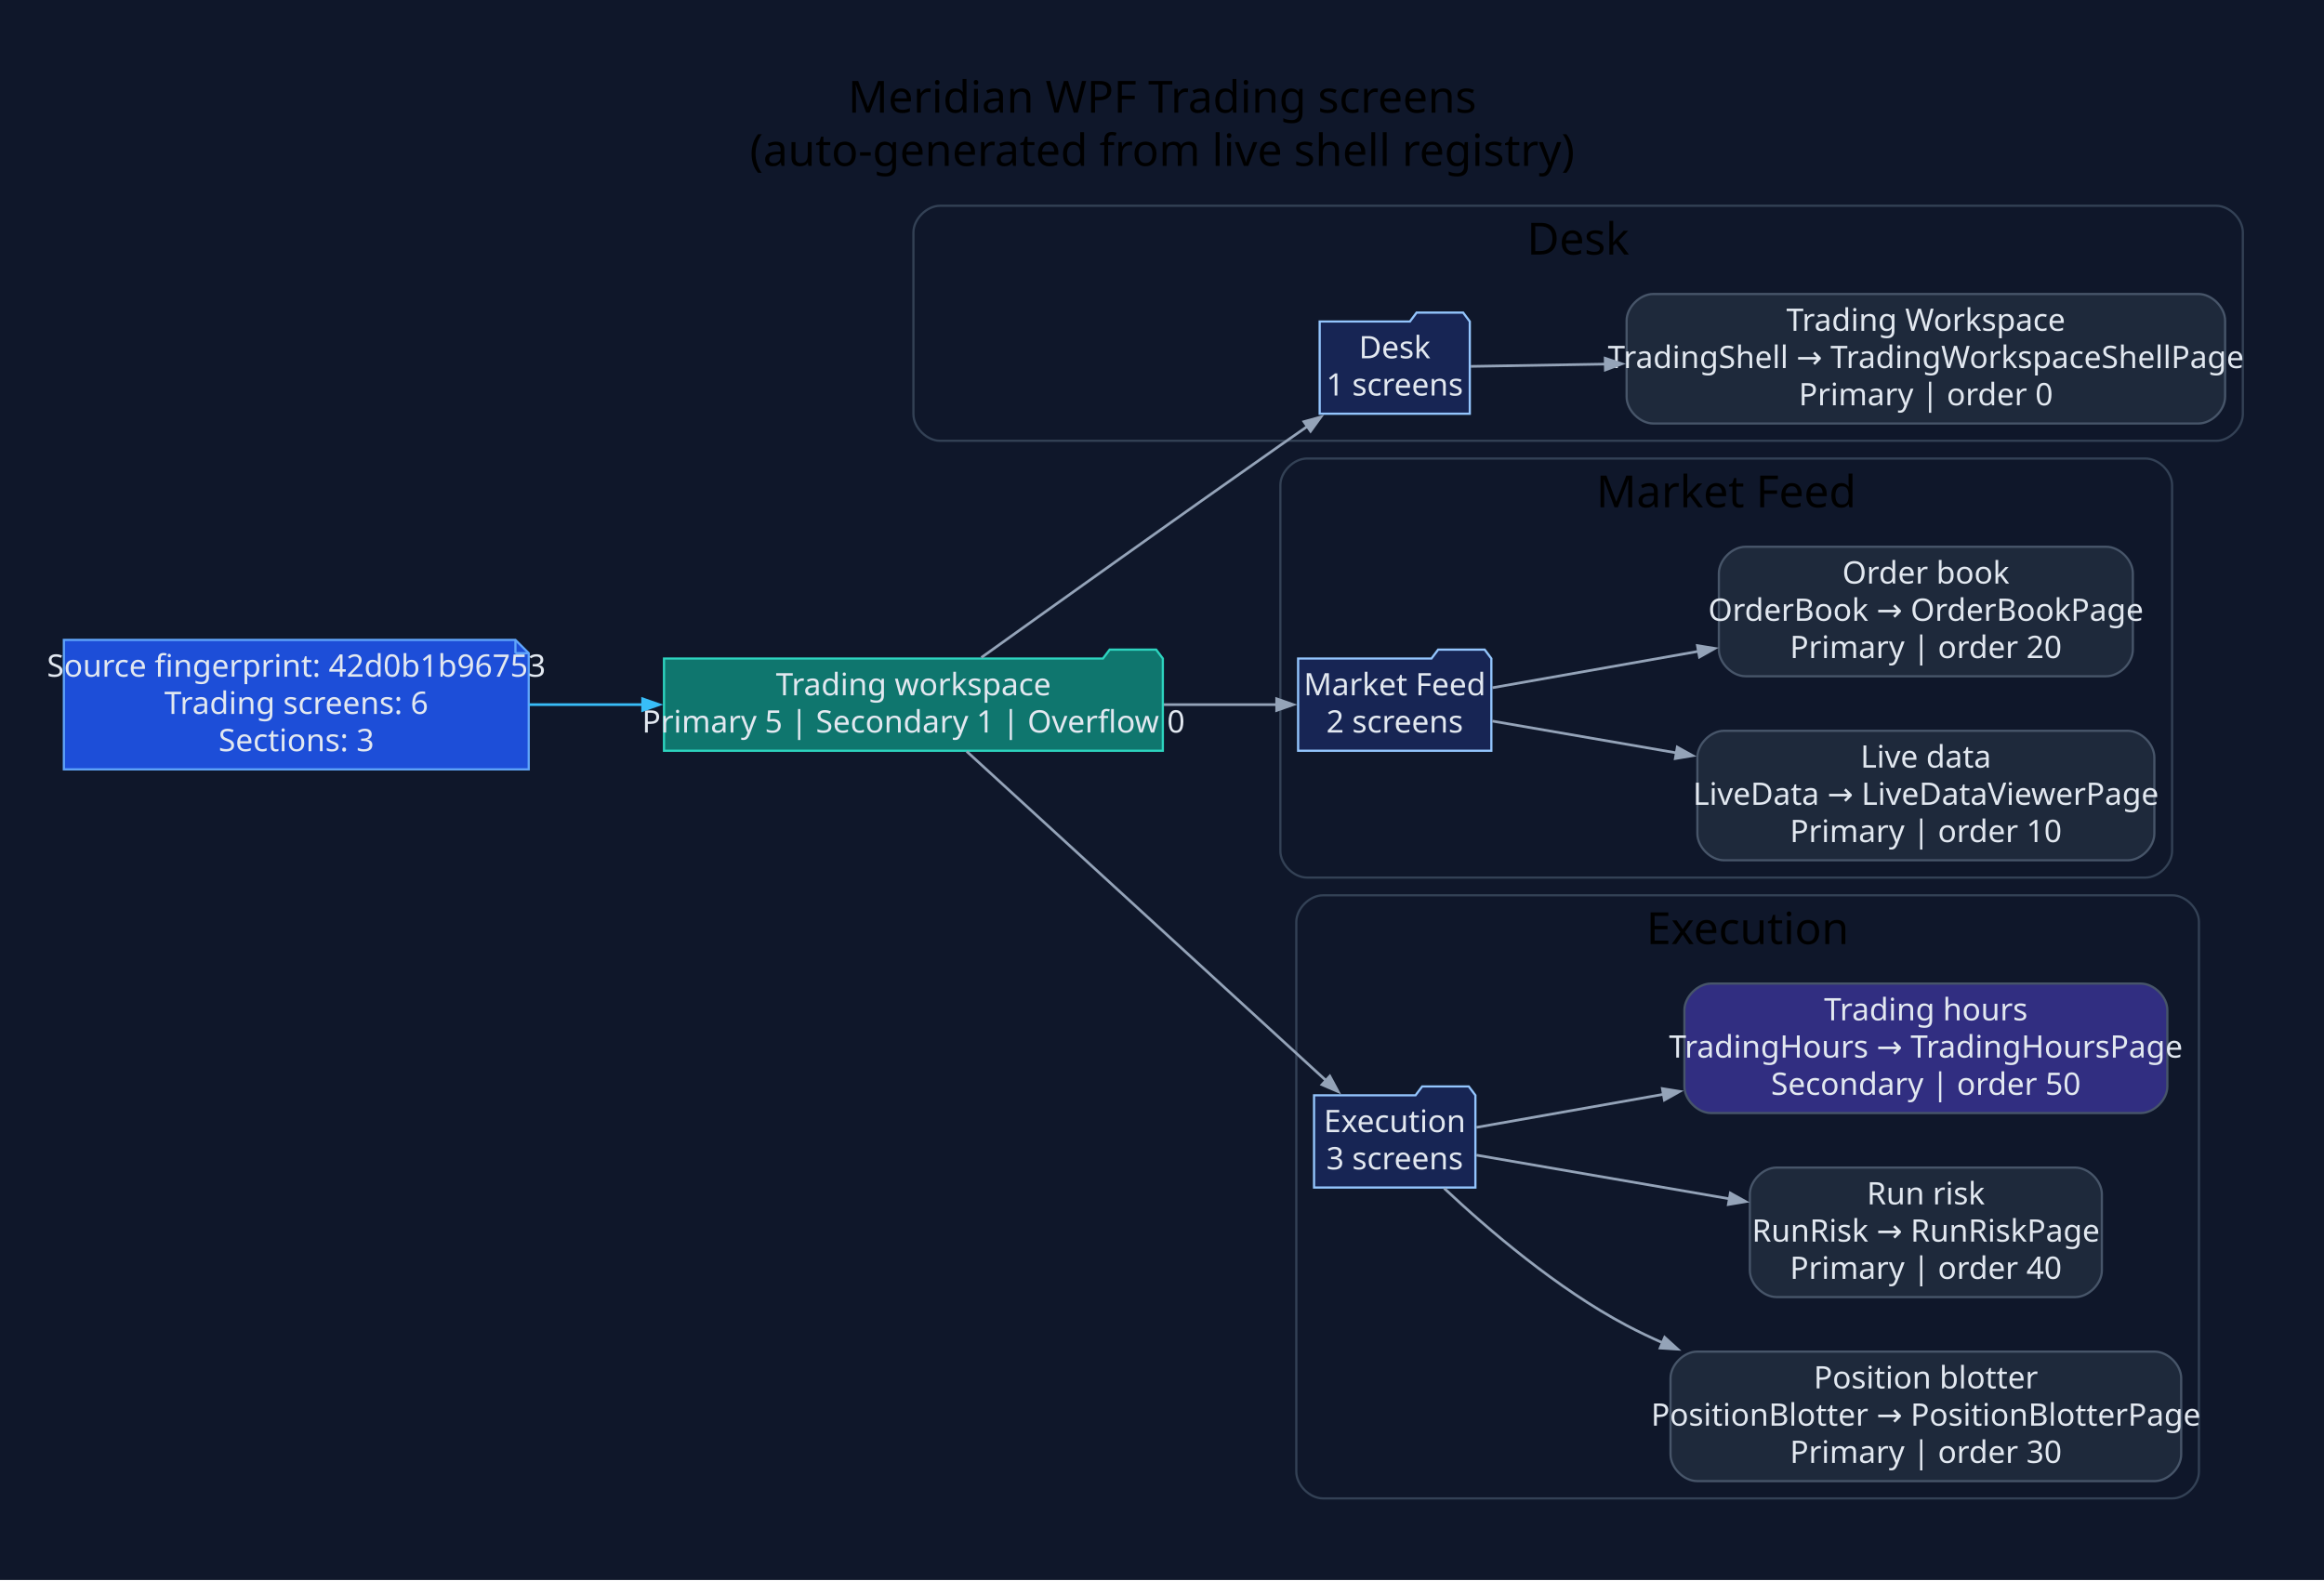
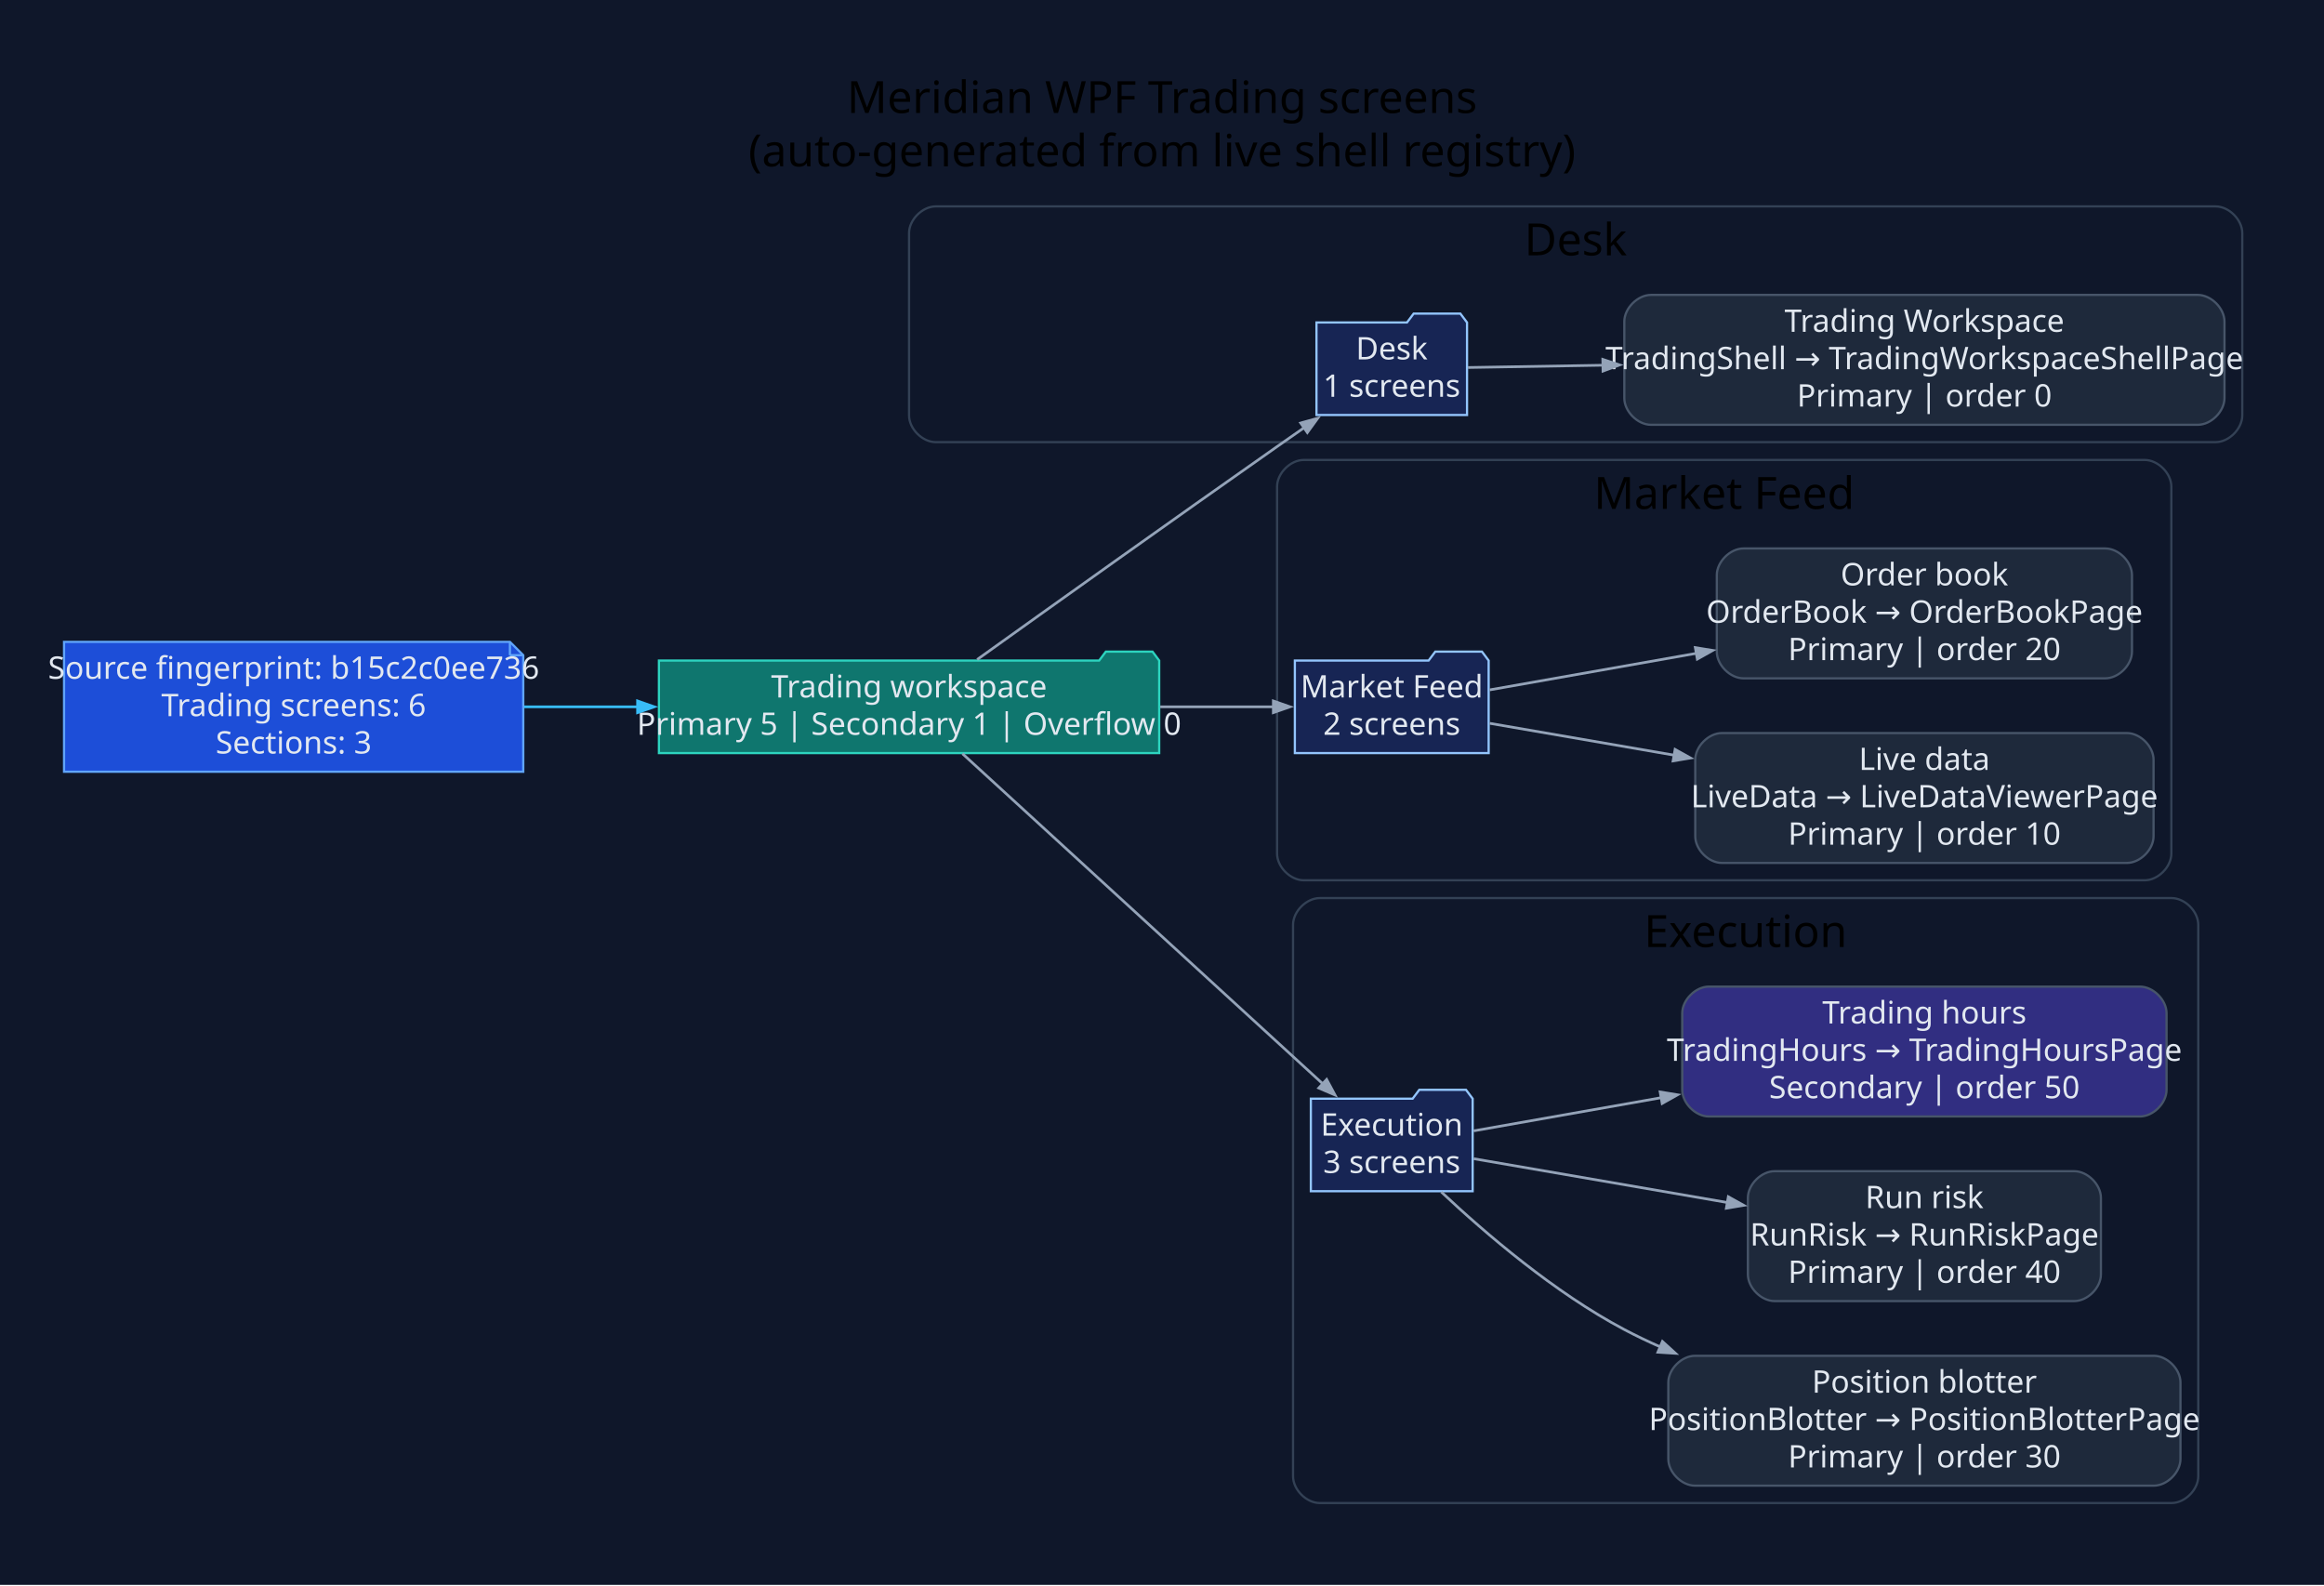
- <svg xmlns="http://www.w3.org/2000/svg" width="1048pt" height="713pt" viewBox="0.00 0.00 1048.00 713.00">
+ <svg xmlns="http://www.w3.org/2000/svg" width="1045pt" height="713pt" viewBox="0.00 0.00 1045.00 713.00">
  <g id="graph0" class="graph" transform="scale(1 1) rotate(0) translate(28.8 683.8)">
-     <polygon fill="#0f172a" stroke="none" points="-28.8,28.8 -28.8,-683.8 1019.4,-683.8 1019.4,28.8 -28.8,28.8" />
-     <text xml:space="preserve" text-anchor="middle" x="495.3" y="-633" font-family="Segoe UI" font-size="20.00">Meridian WPF Trading screens</text>
-     <text xml:space="preserve" text-anchor="middle" x="495.3" y="-609" font-family="Segoe UI" font-size="20.00">(auto-generated from live shell registry)</text>
+     <polygon fill="#0f172a" stroke="none" points="-28.8,28.8 -28.8,-683.8 1016.25,-683.8 1016.25,28.8 -28.8,28.8" />
+     <text xml:space="preserve" text-anchor="middle" x="493.73" y="-633" font-family="Segoe UI" font-size="20.00">Meridian WPF Trading screens</text>
+     <text xml:space="preserve" text-anchor="middle" x="493.73" y="-609" font-family="Segoe UI" font-size="20.00">(auto-generated from live shell registry)</text>
    <g id="clust1" class="cluster">
-       <path fill="#0f172a" stroke="#334155" d="M395.11,-485C395.11,-485 970.6,-485 970.6,-485 976.6,-485 982.6,-491 982.6,-497 982.6,-497 982.6,-579 982.6,-579 982.6,-585 976.6,-591 970.6,-591 970.6,-591 395.11,-591 395.11,-591 389.11,-591 383.11,-585 383.11,-579 383.11,-579 383.11,-497 383.11,-497 383.11,-491 389.11,-485 395.11,-485" />
-       <text xml:space="preserve" text-anchor="middle" x="682.85" y="-569" font-family="Segoe UI" font-size="20.00">Desk</text>
+       <path fill="#0f172a" stroke="#334155" d="M391.96,-485C391.96,-485 967.45,-485 967.45,-485 973.45,-485 979.45,-491 979.45,-497 979.45,-497 979.45,-579 979.45,-579 979.45,-585 973.45,-591 967.45,-591 967.45,-591 391.96,-591 391.96,-591 385.96,-591 379.96,-585 379.96,-579 379.96,-579 379.96,-497 379.96,-497 379.96,-491 385.96,-485 391.96,-485" />
+       <text xml:space="preserve" text-anchor="middle" x="679.71" y="-569" font-family="Segoe UI" font-size="20.00">Desk</text>
    </g>
    <g id="clust2" class="cluster">
-       <path fill="#0f172a" stroke="#334155" d="M560.58,-288C560.58,-288 938.7,-288 938.7,-288 944.7,-288 950.7,-294 950.7,-300 950.7,-300 950.7,-465 950.7,-465 950.7,-471 944.7,-477 938.7,-477 938.7,-477 560.58,-477 560.58,-477 554.58,-477 548.58,-471 548.58,-465 548.58,-465 548.58,-300 548.58,-300 548.58,-294 554.58,-288 560.58,-288" />
-       <text xml:space="preserve" text-anchor="middle" x="749.64" y="-455" font-family="Segoe UI" font-size="20.00">Market Feed</text>
+       <path fill="#0f172a" stroke="#334155" d="M557.44,-288C557.44,-288 935.56,-288 935.56,-288 941.56,-288 947.56,-294 947.56,-300 947.56,-300 947.56,-465 947.56,-465 947.56,-471 941.56,-477 935.56,-477 935.56,-477 557.44,-477 557.44,-477 551.44,-477 545.44,-471 545.44,-465 545.44,-465 545.44,-300 545.44,-300 545.44,-294 551.44,-288 557.44,-288" />
+       <text xml:space="preserve" text-anchor="middle" x="746.5" y="-455" font-family="Segoe UI" font-size="20.00">Market Feed</text>
    </g>
    <g id="clust3" class="cluster">
-       <path fill="#0f172a" stroke="#334155" d="M567.77,-8C567.77,-8 950.8,-8 950.8,-8 956.8,-8 962.8,-14 962.8,-20 962.8,-20 962.8,-268 962.8,-268 962.8,-274 956.8,-280 950.8,-280 950.8,-280 567.77,-280 567.77,-280 561.77,-280 555.77,-274 555.77,-268 555.77,-268 555.77,-20 555.77,-20 555.77,-14 561.77,-8 567.77,-8" />
-       <text xml:space="preserve" text-anchor="middle" x="759.29" y="-258" font-family="Segoe UI" font-size="20.00">Execution</text>
+       <path fill="#0f172a" stroke="#334155" d="M564.63,-8C564.63,-8 947.66,-8 947.66,-8 953.66,-8 959.66,-14 959.66,-20 959.66,-20 959.66,-268 959.66,-268 959.66,-274 953.66,-280 947.66,-280 947.66,-280 564.63,-280 564.63,-280 558.63,-280 552.63,-274 552.63,-268 552.63,-268 552.63,-20 552.63,-20 552.63,-14 558.63,-8 564.63,-8" />
+       <text xml:space="preserve" text-anchor="middle" x="756.14" y="-258" font-family="Segoe UI" font-size="20.00">Execution</text>
    </g>
    <g id="node1" class="node">
-       <polygon fill="#1d4ed8" stroke="#60a5fa" points="203.63,-395.2 0,-395.2 0,-336.8 209.63,-336.8 209.63,-389.2 203.63,-395.2" />
-       <polyline fill="none" stroke="#60a5fa" points="203.63,-395.2 203.63,-389.2" />
-       <polyline fill="none" stroke="#60a5fa" points="209.63,-389.2 203.63,-389.2" />
-       <text xml:space="preserve" text-anchor="middle" x="104.82" y="-378.6" font-family="Segoe UI" font-size="14.00" fill="#e2e8f0">Source fingerprint: 42d0b1b96753</text>
-       <text xml:space="preserve" text-anchor="middle" x="104.82" y="-361.8" font-family="Segoe UI" font-size="14.00" fill="#e2e8f0">Trading screens: 6</text>
-       <text xml:space="preserve" text-anchor="middle" x="104.82" y="-345" font-family="Segoe UI" font-size="14.00" fill="#e2e8f0">Sections: 3</text>
+       <polygon fill="#1d4ed8" stroke="#60a5fa" points="200.49,-395.2 0,-395.2 0,-336.8 206.49,-336.8 206.49,-389.2 200.49,-395.2" />
+       <polyline fill="none" stroke="#60a5fa" points="200.49,-395.2 200.49,-389.2" />
+       <polyline fill="none" stroke="#60a5fa" points="206.49,-389.2 200.49,-389.2" />
+       <text xml:space="preserve" text-anchor="middle" x="103.25" y="-378.6" font-family="Segoe UI" font-size="14.00" fill="#e2e8f0">Source fingerprint: b15c2c0ee736</text>
+       <text xml:space="preserve" text-anchor="middle" x="103.25" y="-361.8" font-family="Segoe UI" font-size="14.00" fill="#e2e8f0">Trading screens: 6</text>
+       <text xml:space="preserve" text-anchor="middle" x="103.25" y="-345" font-family="Segoe UI" font-size="14.00" fill="#e2e8f0">Sections: 3</text>
    </g>
    <g id="node2" class="node">
-       <polygon fill="#0f766e" stroke="#2dd4bf" points="495.58,-386.8 492.58,-390.8 471.58,-390.8 468.58,-386.8 270.63,-386.8 270.63,-345.2 495.58,-345.2 495.58,-386.8" />
-       <text xml:space="preserve" text-anchor="middle" x="383.11" y="-370.2" font-family="Segoe UI" font-size="14.00" fill="#e2e8f0">Trading workspace</text>
-       <text xml:space="preserve" text-anchor="middle" x="383.11" y="-353.4" font-family="Segoe UI" font-size="14.00" fill="#e2e8f0">Primary 5 | Secondary 1 | Overflow 0</text>
+       <polygon fill="#0f766e" stroke="#2dd4bf" points="492.44,-386.8 489.44,-390.8 468.44,-390.8 465.44,-386.8 267.49,-386.8 267.49,-345.2 492.44,-345.2 492.44,-386.8" />
+       <text xml:space="preserve" text-anchor="middle" x="379.96" y="-370.2" font-family="Segoe UI" font-size="14.00" fill="#e2e8f0">Trading workspace</text>
+       <text xml:space="preserve" text-anchor="middle" x="379.96" y="-353.4" font-family="Segoe UI" font-size="14.00" fill="#e2e8f0">Primary 5 | Secondary 1 | Overflow 0</text>
    </g>
    <g id="edge1" class="edge">
-       <path fill="none" stroke="#38bdf8" stroke-width="1.2" d="M209.88,-366C226.68,-366 244.2,-366 261.36,-366" />
-       <polygon fill="#38bdf8" stroke="#38bdf8" stroke-width="1.2" points="260.98,-368.63 268.48,-366 260.98,-363.38 260.98,-368.63" />
+       <path fill="none" stroke="#38bdf8" stroke-width="1.2" d="M206.93,-366C223.67,-366 241.15,-366 258.28,-366" />
+       <polygon fill="#38bdf8" stroke="#38bdf8" stroke-width="1.2" points="257.88,-368.63 265.38,-366 257.88,-363.38 257.88,-368.63" />
    </g>
    <g id="node3" class="node">
-       <polygon fill="#172554" stroke="#93c5fd" points="634,-538.8 631,-542.8 610,-542.8 607,-538.8 566.3,-538.8 566.3,-497.2 634,-497.2 634,-538.8" />
-       <text xml:space="preserve" text-anchor="middle" x="600.15" y="-522.2" font-family="Segoe UI" font-size="14.00" fill="#e2e8f0">Desk</text>
-       <text xml:space="preserve" text-anchor="middle" x="600.15" y="-505.4" font-family="Segoe UI" font-size="14.00" fill="#e2e8f0">1 screens</text>
+       <polygon fill="#172554" stroke="#93c5fd" points="630.86,-538.8 627.86,-542.8 606.86,-542.8 603.86,-538.8 563.16,-538.8 563.16,-497.2 630.86,-497.2 630.86,-538.8" />
+       <text xml:space="preserve" text-anchor="middle" x="597.01" y="-522.2" font-family="Segoe UI" font-size="14.00" fill="#e2e8f0">Desk</text>
+       <text xml:space="preserve" text-anchor="middle" x="597.01" y="-505.4" font-family="Segoe UI" font-size="14.00" fill="#e2e8f0">1 screens</text>
    </g>
    <g id="edge2" class="edge">
-       <path fill="none" stroke="#94a3b8" stroke-width="1.2" d="M413.74,-387.25C446.61,-410.78 501.25,-449.79 548.58,-483 552.57,-485.8 556.74,-488.71 560.91,-491.61" />
-       <polygon fill="#94a3b8" stroke="#94a3b8" stroke-width="1.2" points="559.2,-493.62 566.86,-495.74 562.2,-489.31 559.2,-493.62" />
+       <path fill="none" stroke="#94a3b8" stroke-width="1.2" d="M410.59,-387.25C443.46,-410.78 498.11,-449.79 545.44,-483 549.43,-485.8 553.6,-488.71 557.76,-491.61" />
+       <polygon fill="#94a3b8" stroke="#94a3b8" stroke-width="1.2" points="556.06,-493.62 563.72,-495.74 559.05,-489.31 556.06,-493.62" />
    </g>
    <g id="node5" class="node">
-       <polygon fill="#172554" stroke="#93c5fd" points="643.72,-386.8 640.72,-390.8 619.72,-390.8 616.72,-386.8 556.58,-386.8 556.58,-345.2 643.72,-345.2 643.72,-386.8" />
-       <text xml:space="preserve" text-anchor="middle" x="600.15" y="-370.2" font-family="Segoe UI" font-size="14.00" fill="#e2e8f0">Market Feed</text>
-       <text xml:space="preserve" text-anchor="middle" x="600.15" y="-353.4" font-family="Segoe UI" font-size="14.00" fill="#e2e8f0">2 screens</text>
+       <polygon fill="#172554" stroke="#93c5fd" points="640.58,-386.8 637.58,-390.8 616.58,-390.8 613.58,-386.8 553.44,-386.8 553.44,-345.2 640.58,-345.2 640.58,-386.8" />
+       <text xml:space="preserve" text-anchor="middle" x="597.01" y="-370.2" font-family="Segoe UI" font-size="14.00" fill="#e2e8f0">Market Feed</text>
+       <text xml:space="preserve" text-anchor="middle" x="597.01" y="-353.4" font-family="Segoe UI" font-size="14.00" fill="#e2e8f0">2 screens</text>
    </g>
    <g id="edge4" class="edge">
-       <path fill="none" stroke="#94a3b8" stroke-width="1.2" d="M496.04,-366C513.95,-366 531.71,-366 547.3,-366" />
-       <polygon fill="#94a3b8" stroke="#94a3b8" stroke-width="1.2" points="546.9,-368.63 554.4,-366 546.9,-363.38 546.9,-368.63" />
+       <path fill="none" stroke="#94a3b8" stroke-width="1.2" d="M492.9,-366C510.81,-366 528.56,-366 544.16,-366" />
+       <polygon fill="#94a3b8" stroke="#94a3b8" stroke-width="1.2" points="543.76,-368.63 551.26,-366 543.76,-363.38 543.76,-368.63" />
    </g>
    <g id="node8" class="node">
-       <polygon fill="#172554" stroke="#93c5fd" points="636.53,-189.8 633.53,-193.8 612.53,-193.8 609.53,-189.8 563.77,-189.8 563.77,-148.2 636.53,-148.2 636.53,-189.8" />
-       <text xml:space="preserve" text-anchor="middle" x="600.15" y="-173.2" font-family="Segoe UI" font-size="14.00" fill="#e2e8f0">Execution</text>
-       <text xml:space="preserve" text-anchor="middle" x="600.15" y="-156.4" font-family="Segoe UI" font-size="14.00" fill="#e2e8f0">3 screens</text>
+       <polygon fill="#172554" stroke="#93c5fd" points="633.39,-189.8 630.39,-193.8 609.39,-193.8 606.39,-189.8 560.63,-189.8 560.63,-148.2 633.39,-148.2 633.39,-189.8" />
+       <text xml:space="preserve" text-anchor="middle" x="597.01" y="-173.2" font-family="Segoe UI" font-size="14.00" fill="#e2e8f0">Execution</text>
+       <text xml:space="preserve" text-anchor="middle" x="597.01" y="-156.4" font-family="Segoe UI" font-size="14.00" fill="#e2e8f0">3 screens</text>
    </g>
    <g id="edge7" class="edge">
-       <path fill="none" stroke="#94a3b8" stroke-width="1.2" d="M407.12,-344.92C446.31,-309.02 525.95,-236.06 569.34,-196.31" />
-       <polygon fill="#94a3b8" stroke="#94a3b8" stroke-width="1.2" points="570.88,-198.46 574.64,-191.46 567.34,-194.59 570.88,-198.46" />
+       <path fill="none" stroke="#94a3b8" stroke-width="1.2" d="M403.98,-344.92C443.16,-309.02 522.8,-236.06 566.19,-196.31" />
+       <polygon fill="#94a3b8" stroke="#94a3b8" stroke-width="1.2" points="567.74,-198.46 571.5,-191.46 564.19,-194.59 567.74,-198.46" />
    </g>
    <g id="node4" class="node">
-       <path fill="#1e293b" stroke="#475569" d="M962.6,-551.2C962.6,-551.2 716.72,-551.2 716.72,-551.2 710.72,-551.2 704.72,-545.2 704.72,-539.2 704.72,-539.2 704.72,-504.8 704.72,-504.8 704.72,-498.8 710.72,-492.8 716.72,-492.8 716.72,-492.8 962.6,-492.8 962.6,-492.8 968.6,-492.8 974.6,-498.8 974.6,-504.8 974.6,-504.8 974.6,-539.2 974.6,-539.2 974.6,-545.2 968.6,-551.2 962.6,-551.2" />
-       <text xml:space="preserve" text-anchor="middle" x="839.66" y="-534.6" font-family="Segoe UI" font-size="14.00" fill="#e2e8f0">Trading Workspace</text>
-       <text xml:space="preserve" text-anchor="middle" x="839.66" y="-517.8" font-family="Segoe UI" font-size="14.00" fill="#e2e8f0">TradingShell → TradingWorkspaceShellPage</text>
-       <text xml:space="preserve" text-anchor="middle" x="839.66" y="-501" font-family="Segoe UI" font-size="14.00" fill="#e2e8f0">Primary | order 0</text>
+       <path fill="#1e293b" stroke="#475569" d="M959.45,-551.2C959.45,-551.2 713.58,-551.2 713.58,-551.2 707.58,-551.2 701.58,-545.2 701.58,-539.2 701.58,-539.2 701.58,-504.8 701.58,-504.8 701.58,-498.8 707.58,-492.8 713.58,-492.8 713.58,-492.8 959.45,-492.8 959.45,-492.8 965.45,-492.8 971.45,-498.8 971.45,-504.8 971.45,-504.8 971.45,-539.2 971.45,-539.2 971.45,-545.2 965.45,-551.2 959.45,-551.2" />
+       <text xml:space="preserve" text-anchor="middle" x="836.52" y="-534.6" font-family="Segoe UI" font-size="14.00" fill="#e2e8f0">Trading Workspace</text>
+       <text xml:space="preserve" text-anchor="middle" x="836.52" y="-517.8" font-family="Segoe UI" font-size="14.00" fill="#e2e8f0">TradingShell → TradingWorkspaceShellPage</text>
+       <text xml:space="preserve" text-anchor="middle" x="836.52" y="-501" font-family="Segoe UI" font-size="14.00" fill="#e2e8f0">Primary | order 0</text>
    </g>
    <g id="edge3" class="edge">
-       <path fill="none" stroke="#94a3b8" stroke-width="1.2" d="M634.43,-518.56C651.11,-518.84 672.57,-519.2 695.3,-519.59" />
-       <polygon fill="#94a3b8" stroke="#94a3b8" stroke-width="1.2" points="695.05,-522.21 702.59,-519.71 695.14,-516.96 695.05,-522.21" />
+       <path fill="none" stroke="#94a3b8" stroke-width="1.2" d="M631.28,-518.56C647.96,-518.84 669.43,-519.2 692.15,-519.59" />
+       <polygon fill="#94a3b8" stroke="#94a3b8" stroke-width="1.2" points="691.9,-522.21 699.45,-519.71 691.99,-516.96 691.9,-522.21" />
    </g>
    <g id="node6" class="node">
-       <path fill="#1e293b" stroke="#475569" d="M930.7,-354.2C930.7,-354.2 748.62,-354.2 748.62,-354.2 742.62,-354.2 736.62,-348.2 736.62,-342.2 736.62,-342.2 736.62,-307.8 736.62,-307.8 736.62,-301.8 742.62,-295.8 748.62,-295.8 748.62,-295.8 930.7,-295.8 930.7,-295.8 936.7,-295.8 942.7,-301.8 942.7,-307.8 942.7,-307.8 942.7,-342.2 942.7,-342.2 942.7,-348.2 936.7,-354.2 930.7,-354.2" />
-       <text xml:space="preserve" text-anchor="middle" x="839.66" y="-337.6" font-family="Segoe UI" font-size="14.00" fill="#e2e8f0">Live data</text>
-       <text xml:space="preserve" text-anchor="middle" x="839.66" y="-320.8" font-family="Segoe UI" font-size="14.00" fill="#e2e8f0">LiveData → LiveDataViewerPage</text>
-       <text xml:space="preserve" text-anchor="middle" x="839.66" y="-304" font-family="Segoe UI" font-size="14.00" fill="#e2e8f0">Primary | order 10</text>
+       <path fill="#1e293b" stroke="#475569" d="M927.56,-354.2C927.56,-354.2 745.48,-354.2 745.48,-354.2 739.48,-354.2 733.48,-348.2 733.48,-342.2 733.48,-342.2 733.48,-307.8 733.48,-307.8 733.48,-301.8 739.48,-295.8 745.48,-295.8 745.48,-295.8 927.56,-295.8 927.56,-295.8 933.56,-295.8 939.56,-301.8 939.56,-307.8 939.56,-307.8 939.56,-342.2 939.56,-342.2 939.56,-348.2 933.56,-354.2 927.56,-354.2" />
+       <text xml:space="preserve" text-anchor="middle" x="836.52" y="-337.6" font-family="Segoe UI" font-size="14.00" fill="#e2e8f0">Live data</text>
+       <text xml:space="preserve" text-anchor="middle" x="836.52" y="-320.8" font-family="Segoe UI" font-size="14.00" fill="#e2e8f0">LiveData → LiveDataViewerPage</text>
+       <text xml:space="preserve" text-anchor="middle" x="836.52" y="-304" font-family="Segoe UI" font-size="14.00" fill="#e2e8f0">Primary | order 10</text>
    </g>
    <g id="edge5" class="edge">
-       <path fill="none" stroke="#94a3b8" stroke-width="1.2" d="M644.16,-358.58C667.54,-354.54 697.65,-349.34 727.15,-344.25" />
-       <polygon fill="#94a3b8" stroke="#94a3b8" stroke-width="1.2" points="727.55,-346.84 734.49,-342.98 726.66,-341.67 727.55,-346.84" />
+       <path fill="none" stroke="#94a3b8" stroke-width="1.2" d="M641.02,-358.58C664.4,-354.54 694.5,-349.34 724.01,-344.25" />
+       <polygon fill="#94a3b8" stroke="#94a3b8" stroke-width="1.2" points="724.41,-346.84 731.35,-342.98 723.51,-341.67 724.41,-346.84" />
    </g>
    <g id="node7" class="node">
-       <path fill="#1e293b" stroke="#475569" d="M921,-437.2C921,-437.2 758.32,-437.2 758.32,-437.2 752.32,-437.2 746.32,-431.2 746.32,-425.2 746.32,-425.2 746.32,-390.8 746.32,-390.8 746.32,-384.8 752.32,-378.8 758.32,-378.8 758.32,-378.8 921,-378.8 921,-378.8 927,-378.8 933,-384.8 933,-390.8 933,-390.8 933,-425.2 933,-425.2 933,-431.2 927,-437.2 921,-437.2" />
-       <text xml:space="preserve" text-anchor="middle" x="839.66" y="-420.6" font-family="Segoe UI" font-size="14.00" fill="#e2e8f0">Order book</text>
-       <text xml:space="preserve" text-anchor="middle" x="839.66" y="-403.8" font-family="Segoe UI" font-size="14.00" fill="#e2e8f0">OrderBook → OrderBookPage</text>
-       <text xml:space="preserve" text-anchor="middle" x="839.66" y="-387" font-family="Segoe UI" font-size="14.00" fill="#e2e8f0">Primary | order 20</text>
+       <path fill="#1e293b" stroke="#475569" d="M917.86,-437.2C917.86,-437.2 755.17,-437.2 755.17,-437.2 749.17,-437.2 743.17,-431.2 743.17,-425.2 743.17,-425.2 743.17,-390.8 743.17,-390.8 743.17,-384.8 749.17,-378.8 755.17,-378.8 755.17,-378.8 917.86,-378.8 917.86,-378.8 923.86,-378.8 929.86,-384.8 929.86,-390.8 929.86,-390.8 929.86,-425.2 929.86,-425.2 929.86,-431.2 923.86,-437.2 917.86,-437.2" />
+       <text xml:space="preserve" text-anchor="middle" x="836.52" y="-420.6" font-family="Segoe UI" font-size="14.00" fill="#e2e8f0">Order book</text>
+       <text xml:space="preserve" text-anchor="middle" x="836.52" y="-403.8" font-family="Segoe UI" font-size="14.00" fill="#e2e8f0">OrderBook → OrderBookPage</text>
+       <text xml:space="preserve" text-anchor="middle" x="836.52" y="-387" font-family="Segoe UI" font-size="14.00" fill="#e2e8f0">Primary | order 20</text>
    </g>
    <g id="edge6" class="edge">
-       <path fill="none" stroke="#94a3b8" stroke-width="1.2" d="M644.16,-373.61C670.19,-378.21 704.55,-384.28 737.14,-390.05" />
-       <polygon fill="#94a3b8" stroke="#94a3b8" stroke-width="1.2" points="736.64,-392.62 744.48,-391.35 737.56,-387.46 736.64,-392.62" />
+       <path fill="none" stroke="#94a3b8" stroke-width="1.2" d="M641.02,-373.61C667.05,-378.21 701.4,-384.28 733.99,-390.05" />
+       <polygon fill="#94a3b8" stroke="#94a3b8" stroke-width="1.2" points="733.5,-392.62 741.34,-391.35 734.41,-387.46 733.5,-392.62" />
    </g>
    <g id="node9" class="node">
-       <path fill="#1e293b" stroke="#475569" d="M942.8,-74.2C942.8,-74.2 736.52,-74.2 736.52,-74.2 730.52,-74.2 724.52,-68.2 724.52,-62.2 724.52,-62.2 724.52,-27.8 724.52,-27.8 724.52,-21.8 730.52,-15.8 736.52,-15.8 736.52,-15.8 942.8,-15.8 942.8,-15.8 948.8,-15.8 954.8,-21.8 954.8,-27.8 954.8,-27.8 954.8,-62.2 954.8,-62.2 954.8,-68.2 948.8,-74.2 942.8,-74.2" />
-       <text xml:space="preserve" text-anchor="middle" x="839.66" y="-57.6" font-family="Segoe UI" font-size="14.00" fill="#e2e8f0">Position blotter</text>
-       <text xml:space="preserve" text-anchor="middle" x="839.66" y="-40.8" font-family="Segoe UI" font-size="14.00" fill="#e2e8f0">PositionBlotter → PositionBlotterPage</text>
-       <text xml:space="preserve" text-anchor="middle" x="839.66" y="-24" font-family="Segoe UI" font-size="14.00" fill="#e2e8f0">Primary | order 30</text>
+       <path fill="#1e293b" stroke="#475569" d="M939.66,-74.2C939.66,-74.2 733.37,-74.2 733.37,-74.2 727.37,-74.2 721.37,-68.2 721.37,-62.2 721.37,-62.2 721.37,-27.8 721.37,-27.8 721.37,-21.8 727.37,-15.8 733.37,-15.8 733.37,-15.8 939.66,-15.8 939.66,-15.8 945.66,-15.8 951.66,-21.8 951.66,-27.8 951.66,-27.8 951.66,-62.2 951.66,-62.2 951.66,-68.2 945.66,-74.2 939.66,-74.2" />
+       <text xml:space="preserve" text-anchor="middle" x="836.52" y="-57.6" font-family="Segoe UI" font-size="14.00" fill="#e2e8f0">Position blotter</text>
+       <text xml:space="preserve" text-anchor="middle" x="836.52" y="-40.8" font-family="Segoe UI" font-size="14.00" fill="#e2e8f0">PositionBlotter → PositionBlotterPage</text>
+       <text xml:space="preserve" text-anchor="middle" x="836.52" y="-24" font-family="Segoe UI" font-size="14.00" fill="#e2e8f0">Primary | order 30</text>
    </g>
    <g id="edge8" class="edge">
-       <path fill="none" stroke="#94a3b8" stroke-width="1.2" d="M622.44,-147.87C642.24,-129.25 673.35,-102.59 704.72,-86 710,-83.21 715.49,-80.58 721.11,-78.11" />
-       <polygon fill="#94a3b8" stroke="#94a3b8" stroke-width="1.2" points="721.87,-80.64 727.75,-75.3 719.82,-75.8 721.87,-80.64" />
+       <path fill="none" stroke="#94a3b8" stroke-width="1.2" d="M619.29,-147.87C639.1,-129.25 670.21,-102.59 701.58,-86 706.85,-83.21 712.34,-80.58 717.96,-78.11" />
+       <polygon fill="#94a3b8" stroke="#94a3b8" stroke-width="1.2" points="718.72,-80.64 724.6,-75.3 716.67,-75.8 718.72,-80.64" />
    </g>
    <g id="node10" class="node">
-       <path fill="#1e293b" stroke="#475569" d="M907.03,-157.2C907.03,-157.2 772.29,-157.2 772.29,-157.2 766.29,-157.2 760.29,-151.2 760.29,-145.2 760.29,-145.2 760.29,-110.8 760.29,-110.8 760.29,-104.8 766.29,-98.8 772.29,-98.8 772.29,-98.8 907.03,-98.8 907.03,-98.8 913.03,-98.8 919.03,-104.8 919.03,-110.8 919.03,-110.8 919.03,-145.2 919.03,-145.2 919.03,-151.2 913.03,-157.2 907.03,-157.2" />
-       <text xml:space="preserve" text-anchor="middle" x="839.66" y="-140.6" font-family="Segoe UI" font-size="14.00" fill="#e2e8f0">Run risk</text>
-       <text xml:space="preserve" text-anchor="middle" x="839.66" y="-123.8" font-family="Segoe UI" font-size="14.00" fill="#e2e8f0">RunRisk → RunRiskPage</text>
-       <text xml:space="preserve" text-anchor="middle" x="839.66" y="-107" font-family="Segoe UI" font-size="14.00" fill="#e2e8f0">Primary | order 40</text>
+       <path fill="#1e293b" stroke="#475569" d="M903.89,-157.2C903.89,-157.2 769.15,-157.2 769.15,-157.2 763.15,-157.2 757.15,-151.2 757.15,-145.2 757.15,-145.2 757.15,-110.8 757.15,-110.8 757.15,-104.8 763.15,-98.8 769.15,-98.8 769.15,-98.8 903.89,-98.8 903.89,-98.8 909.89,-98.8 915.89,-104.8 915.89,-110.8 915.89,-110.8 915.89,-145.2 915.89,-145.2 915.89,-151.2 909.89,-157.2 903.89,-157.2" />
+       <text xml:space="preserve" text-anchor="middle" x="836.52" y="-140.6" font-family="Segoe UI" font-size="14.00" fill="#e2e8f0">Run risk</text>
+       <text xml:space="preserve" text-anchor="middle" x="836.52" y="-123.8" font-family="Segoe UI" font-size="14.00" fill="#e2e8f0">RunRisk → RunRiskPage</text>
+       <text xml:space="preserve" text-anchor="middle" x="836.52" y="-107" font-family="Segoe UI" font-size="14.00" fill="#e2e8f0">Primary | order 40</text>
    </g>
    <g id="edge9" class="edge">
-       <path fill="none" stroke="#94a3b8" stroke-width="1.2" d="M636.97,-162.82C667.21,-157.6 711.78,-149.9 751.34,-143.07" />
-       <polygon fill="#94a3b8" stroke="#94a3b8" stroke-width="1.2" points="751.48,-145.71 758.43,-141.85 750.59,-140.54 751.48,-145.71" />
+       <path fill="none" stroke="#94a3b8" stroke-width="1.2" d="M633.82,-162.82C664.06,-157.6 708.63,-149.9 748.19,-143.07" />
+       <polygon fill="#94a3b8" stroke="#94a3b8" stroke-width="1.2" points="748.34,-145.71 755.28,-141.85 747.45,-140.54 748.34,-145.71" />
    </g>
    <g id="node11" class="node">
-       <path fill="#312e81" stroke="#475569" d="M936.56,-240.2C936.56,-240.2 742.77,-240.2 742.77,-240.2 736.77,-240.2 730.77,-234.2 730.77,-228.2 730.77,-228.2 730.77,-193.8 730.77,-193.8 730.77,-187.8 736.77,-181.8 742.77,-181.8 742.77,-181.8 936.56,-181.8 936.56,-181.8 942.56,-181.8 948.56,-187.8 948.56,-193.8 948.56,-193.8 948.56,-228.2 948.56,-228.2 948.56,-234.2 942.56,-240.2 936.56,-240.2" />
-       <text xml:space="preserve" text-anchor="middle" x="839.66" y="-223.6" font-family="Segoe UI" font-size="14.00" fill="#e2e8f0">Trading hours</text>
-       <text xml:space="preserve" text-anchor="middle" x="839.66" y="-206.8" font-family="Segoe UI" font-size="14.00" fill="#e2e8f0">TradingHours → TradingHoursPage</text>
-       <text xml:space="preserve" text-anchor="middle" x="839.66" y="-190" font-family="Segoe UI" font-size="14.00" fill="#e2e8f0">Secondary | order 50</text>
+       <path fill="#312e81" stroke="#475569" d="M933.41,-240.2C933.41,-240.2 739.62,-240.2 739.62,-240.2 733.62,-240.2 727.62,-234.2 727.62,-228.2 727.62,-228.2 727.62,-193.8 727.62,-193.8 727.62,-187.8 733.62,-181.8 739.62,-181.8 739.62,-181.8 933.41,-181.8 933.41,-181.8 939.41,-181.8 945.41,-187.8 945.41,-193.8 945.41,-193.8 945.41,-228.2 945.41,-228.2 945.41,-234.2 939.41,-240.2 933.41,-240.2" />
+       <text xml:space="preserve" text-anchor="middle" x="836.52" y="-223.6" font-family="Segoe UI" font-size="14.00" fill="#e2e8f0">Trading hours</text>
+       <text xml:space="preserve" text-anchor="middle" x="836.52" y="-206.8" font-family="Segoe UI" font-size="14.00" fill="#e2e8f0">TradingHours → TradingHoursPage</text>
+       <text xml:space="preserve" text-anchor="middle" x="836.52" y="-190" font-family="Segoe UI" font-size="14.00" fill="#e2e8f0">Secondary | order 50</text>
    </g>
    <g id="edge10" class="edge">
-       <path fill="none" stroke="#94a3b8" stroke-width="1.2" d="M636.97,-175.33C659.73,-179.36 690.62,-184.82 721.37,-190.26" />
-       <polygon fill="#94a3b8" stroke="#94a3b8" stroke-width="1.2" points="720.83,-192.83 728.68,-191.55 721.75,-187.66 720.83,-192.83" />
+       <path fill="none" stroke="#94a3b8" stroke-width="1.2" d="M633.82,-175.33C656.59,-179.36 687.47,-184.82 718.23,-190.26" />
+       <polygon fill="#94a3b8" stroke="#94a3b8" stroke-width="1.2" points="717.69,-192.83 725.53,-191.55 718.6,-187.66 717.69,-192.83" />
    </g>
  </g>
</svg>
